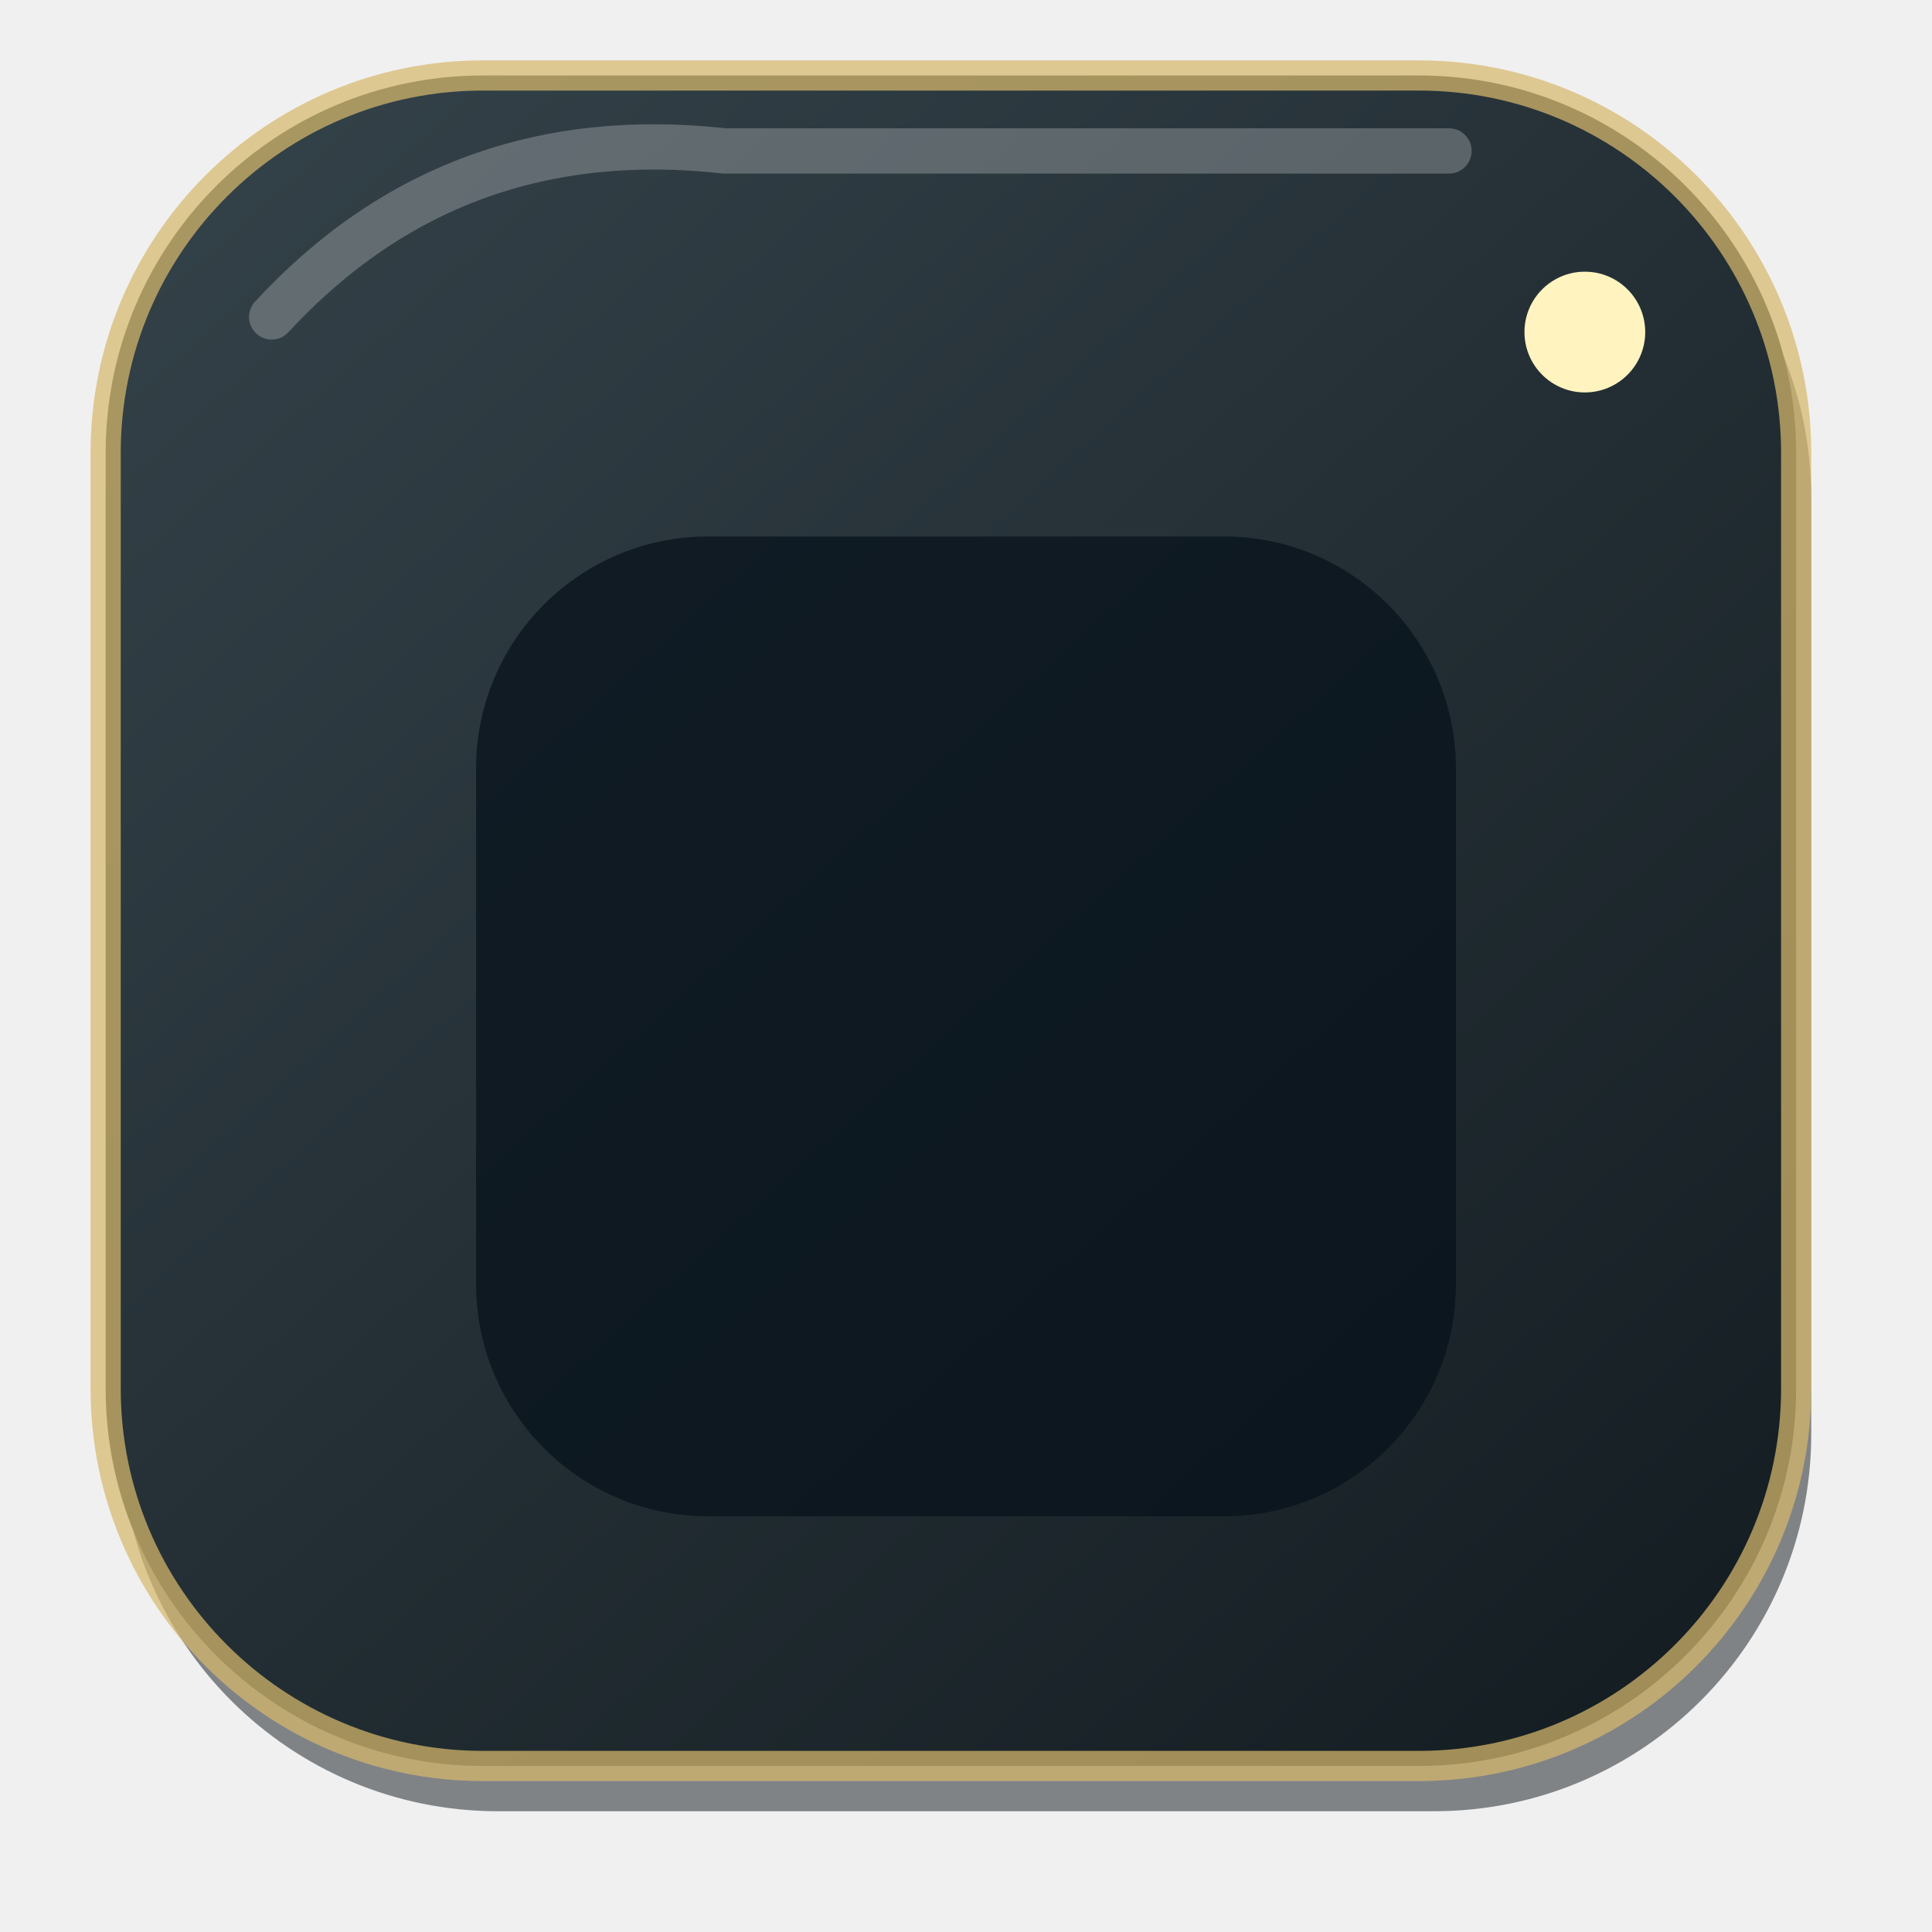
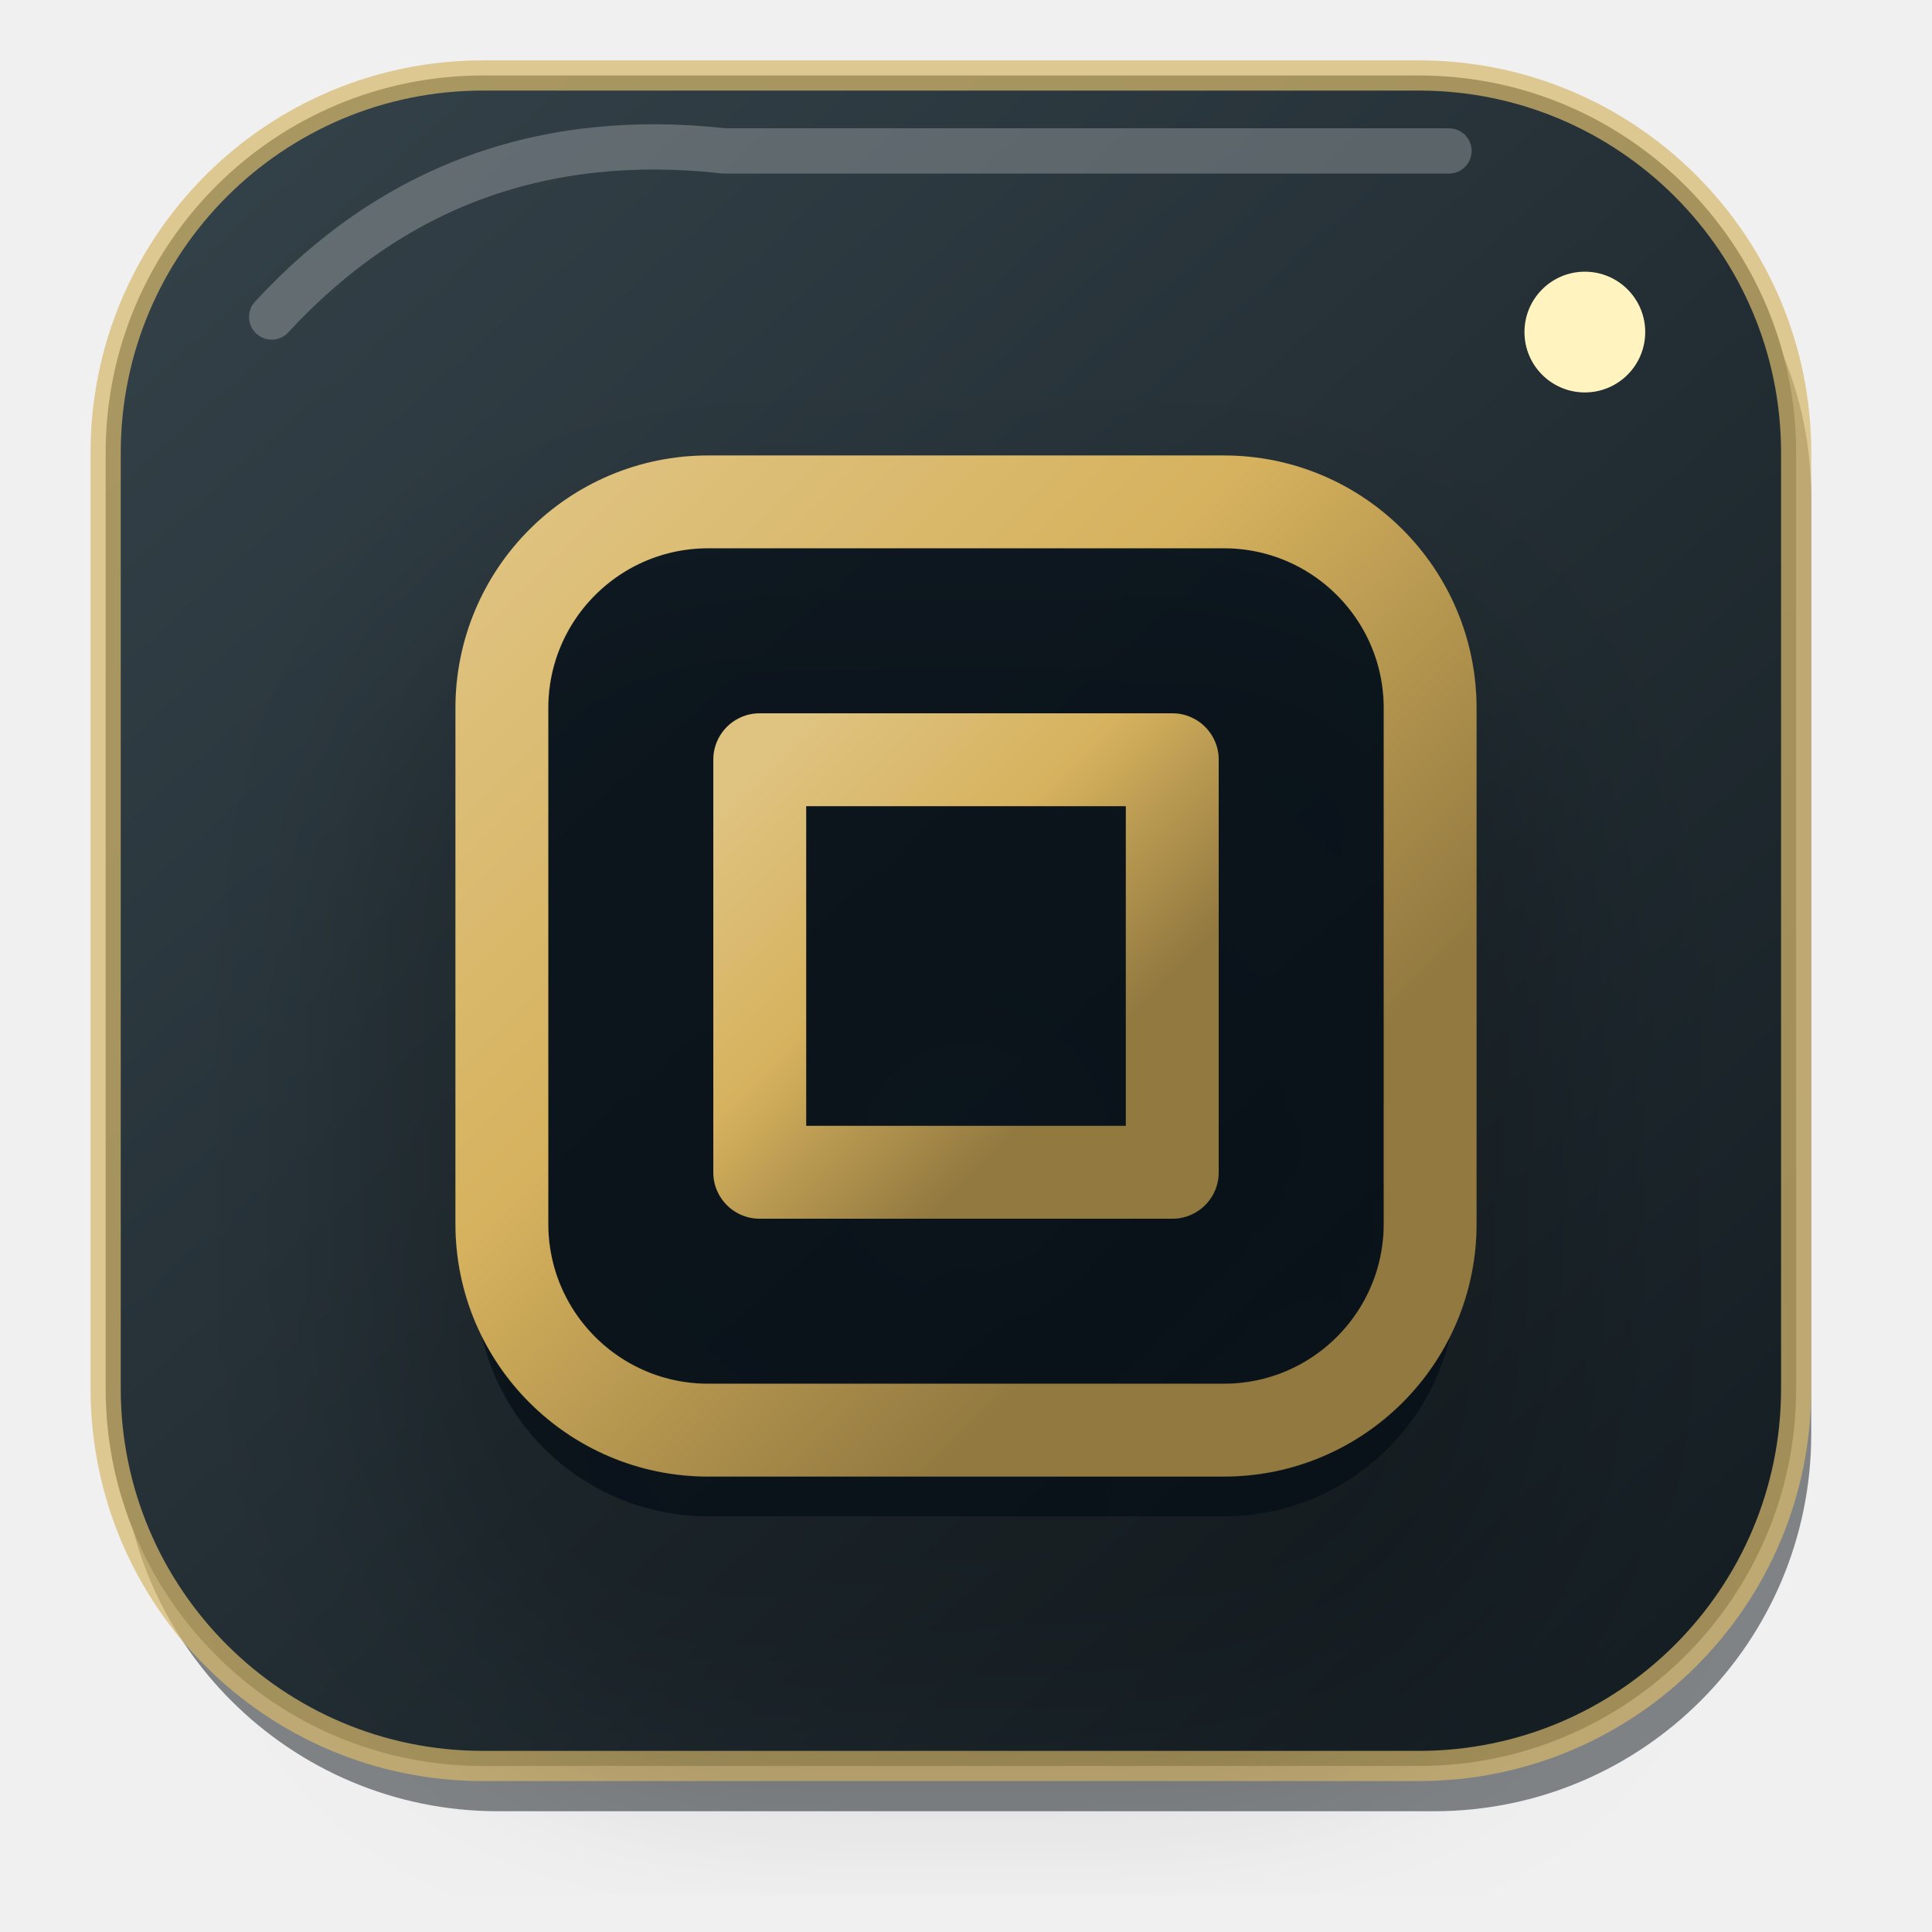
<svg xmlns="http://www.w3.org/2000/svg" width="128" height="128" viewBox="0 0 128 128" role="img" aria-label="android_device 3D">
  <defs>
+     <linearGradient id="cD6B25E" x1="0" y1="0" x2="1" y2="1">
+       <stop offset="0" stop-color="#dfc381" />
+       <stop offset=".38" stop-color="#D6B25E" />
+       <stop offset=".76" stop-color="#927940" />
+       <stop offset="1" stop-color="#927940" />
+     </linearGradient>
    <linearGradient id="royalPrimary" x1="0" y1="0" x2="1" y2="1">
      <stop offset="0" stop-color="#eadbb3" />
      <stop offset=".38" stop-color="#D7B96D" />
      <stop offset=".76" stop-color="#a18b52" />
      <stop offset="1" stop-color="#706039" />
    </linearGradient>
    <linearGradient id="cD7B96D" x1="0" y1="0" x2="1" y2="1">
      <stop offset="0" stop-color="#eadbb3" />
      <stop offset=".38" stop-color="#D7B96D" />
      <stop offset=".76" stop-color="#a18b52" />
      <stop offset="1" stop-color="#706039" />
    </linearGradient>
    <linearGradient id="c168B79" x1="0" y1="0" x2="1" y2="1">
      <stop offset="0" stop-color="#86c3b9" />
      <stop offset=".38" stop-color="#168B79" />
      <stop offset=".76" stop-color="#11685b" />
      <stop offset="1" stop-color="#0b483f" />
    </linearGradient>
    <linearGradient id="royalTile" x1="0" y1="0" x2=".9" y2="1">
      <stop offset="0" stop-color="#35434A" />
      <stop offset="1" stop-color="#141D22" />
    </linearGradient>
    <filter id="royalShadow" x="-35%" y="-35%" width="175%" height="185%">
      <feGaussianBlur in="SourceAlpha" stdDeviation="2.4" />
      <feOffset dy="3.5" />
      <feComponentTransfer>
        <feFuncA type="linear" slope=".55" />
      </feComponentTransfer>
      <feMerge>
        <feMergeNode />
        <feMergeNode in="SourceGraphic" />
      </feMerge>
    </filter>
  </defs>
  <rect x="8" y="8" width="112" height="112" rx="25" fill="#070D13" opacity=".48" />
  <rect x="7" y="5" width="112" height="112" rx="25" fill="url(#royalTile)" stroke="#D7B96D" stroke-opacity=".72" stroke-width="2" />
  <path d="M18 21Q30 8 48 10h48" fill="none" stroke="#FFF" stroke-opacity=".24" stroke-width="3" stroke-linecap="round" />
  <g transform="translate(23.00 27.00) scale(3.4167)" opacity=".72" fill="#06101A" stroke="#06101A">
    <path d="M7 3h10a4 4 0 0 1 4 4v10a4 4 0 0 1-4 4H7a4 4 0 0 1-4-4V7a4 4 0 0 1 4-4z" />
    <path d="M8 8h8v8H8z" />
  </g>
  <g transform="translate(23.00 23.00) scale(3.4167)" fill="none" stroke="url(#cD6B25E)" stroke-width="1.8" stroke-linecap="round" stroke-linejoin="round" filter="url(#royalShadow)">
    <path d="M7 3h10a4 4 0 0 1 4 4v10a4 4 0 0 1-4 4H7a4 4 0 0 1-4-4V7a4 4 0 0 1 4-4z" />
    <path d="M8 8h8v8H8z" />
  </g>
  <circle cx="105" cy="22" r="4" fill="#FFF4BF" />
</svg>
